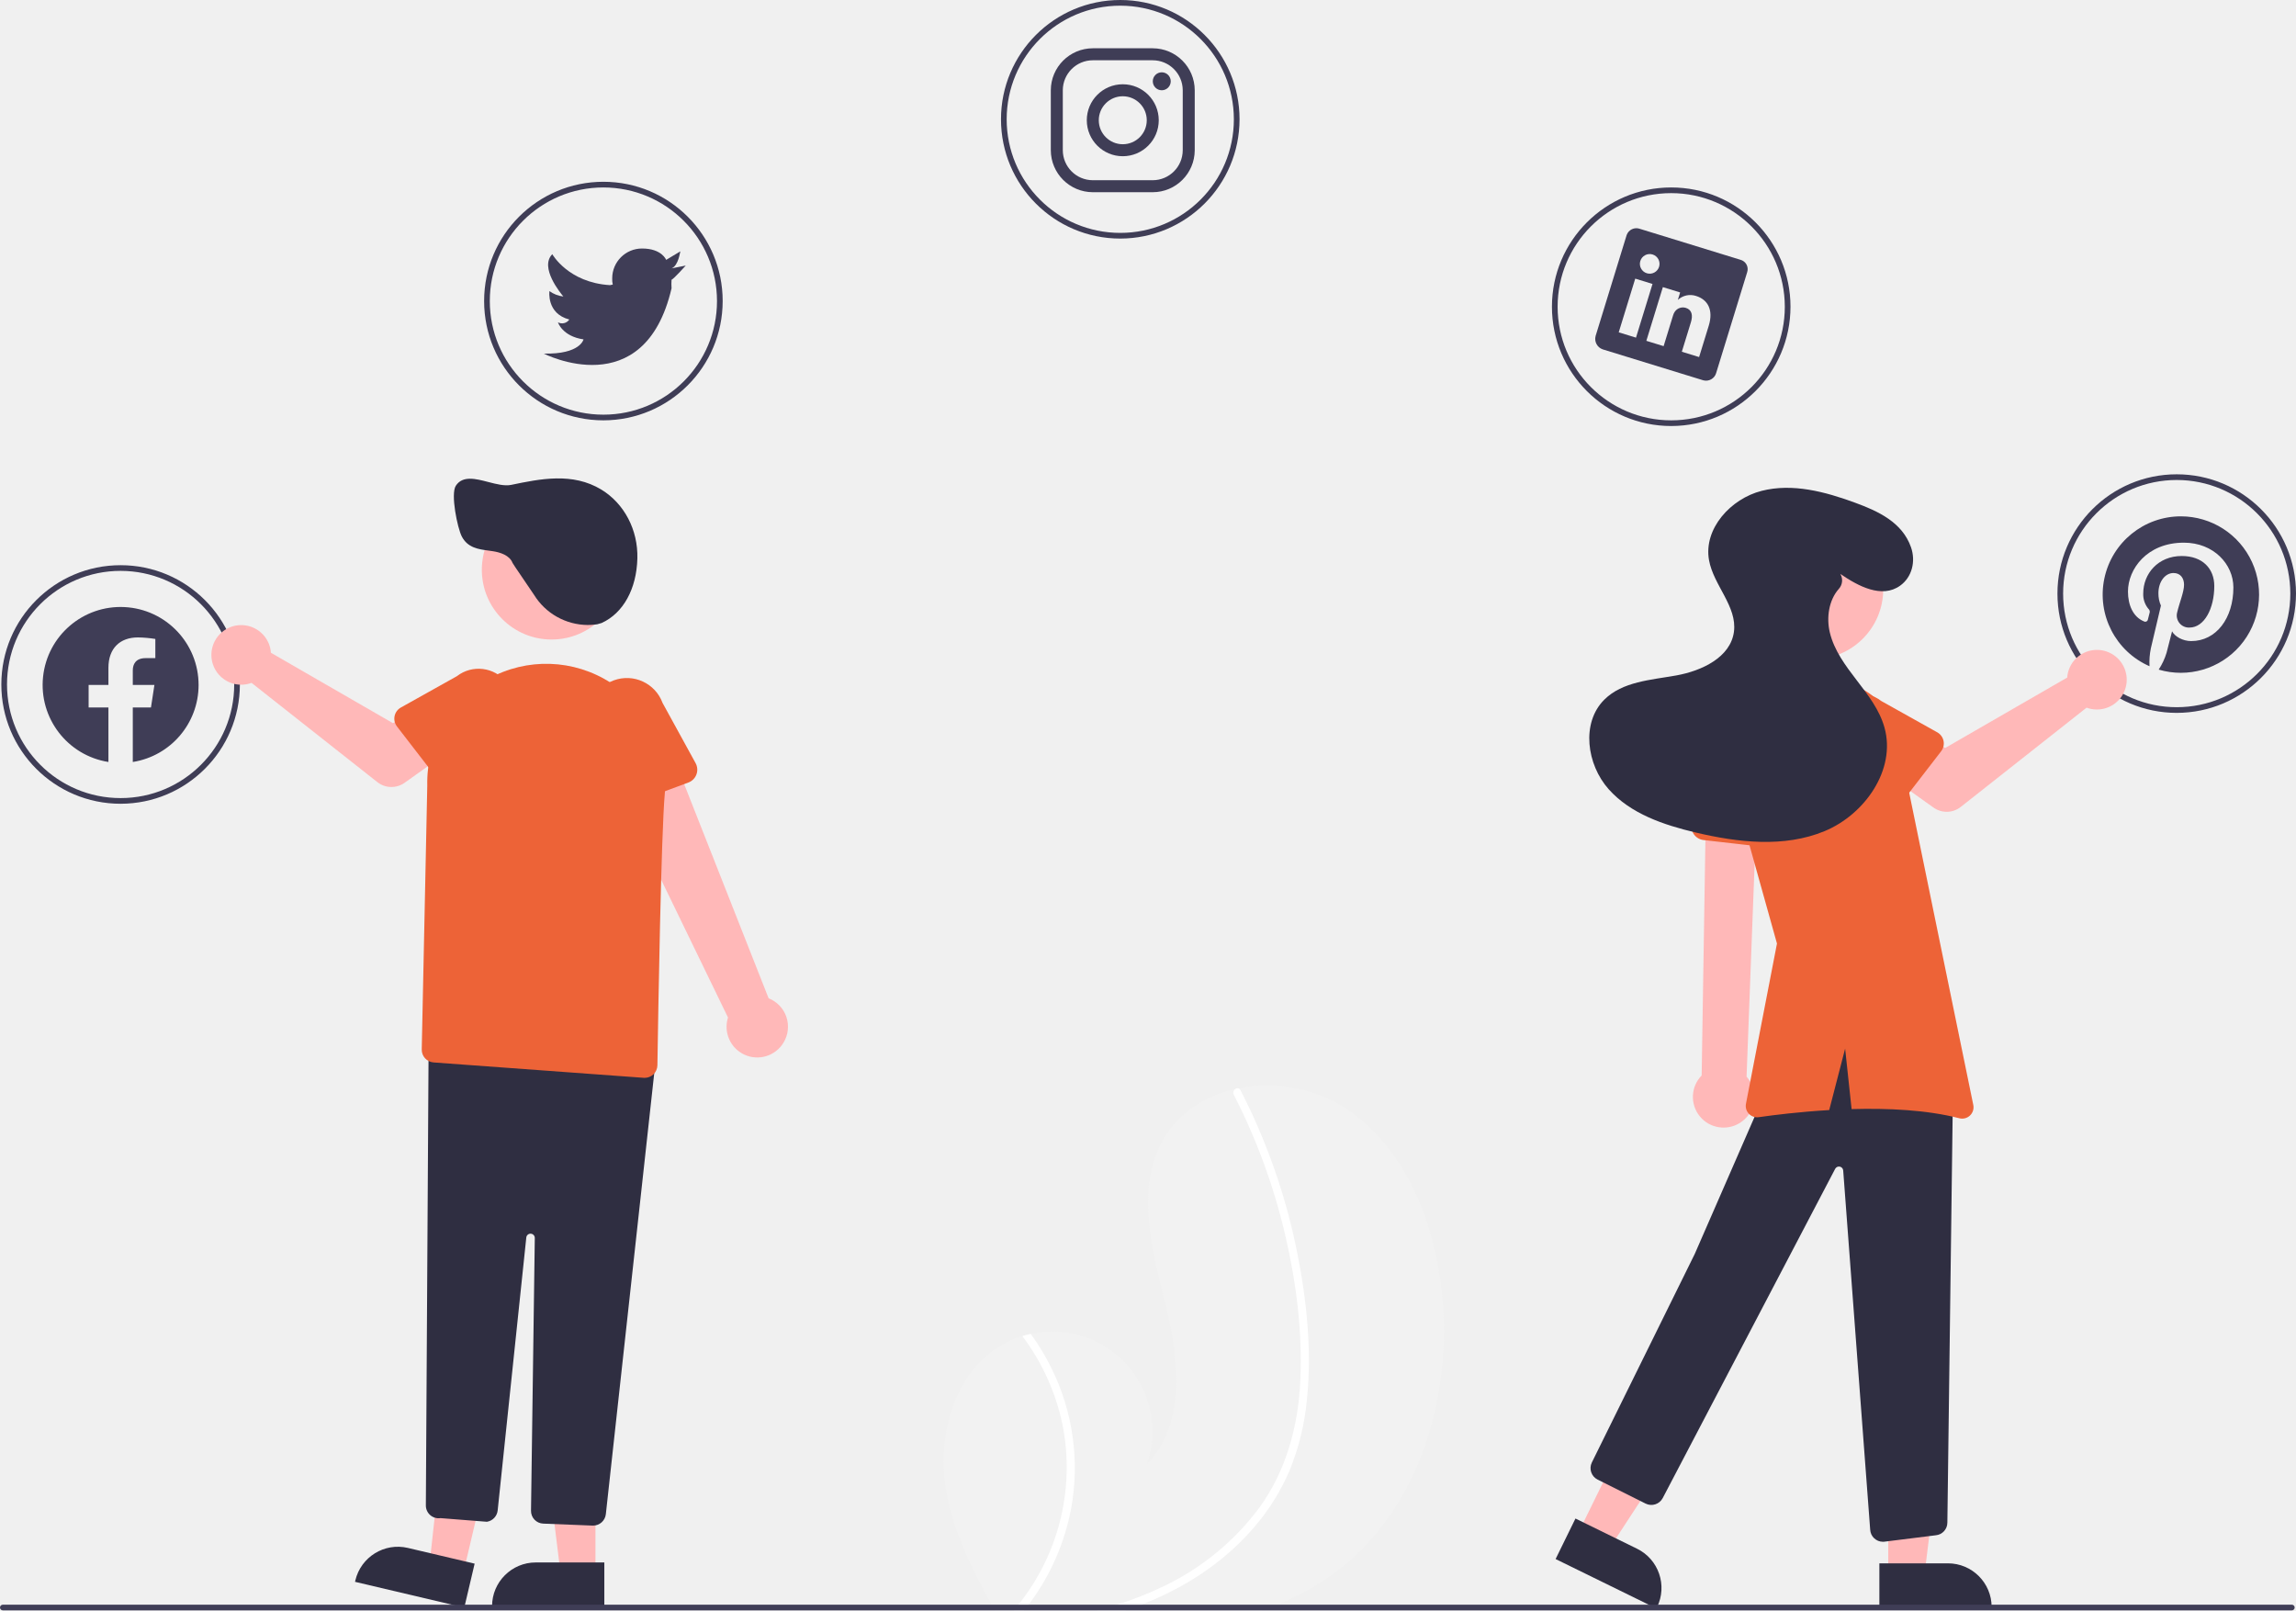
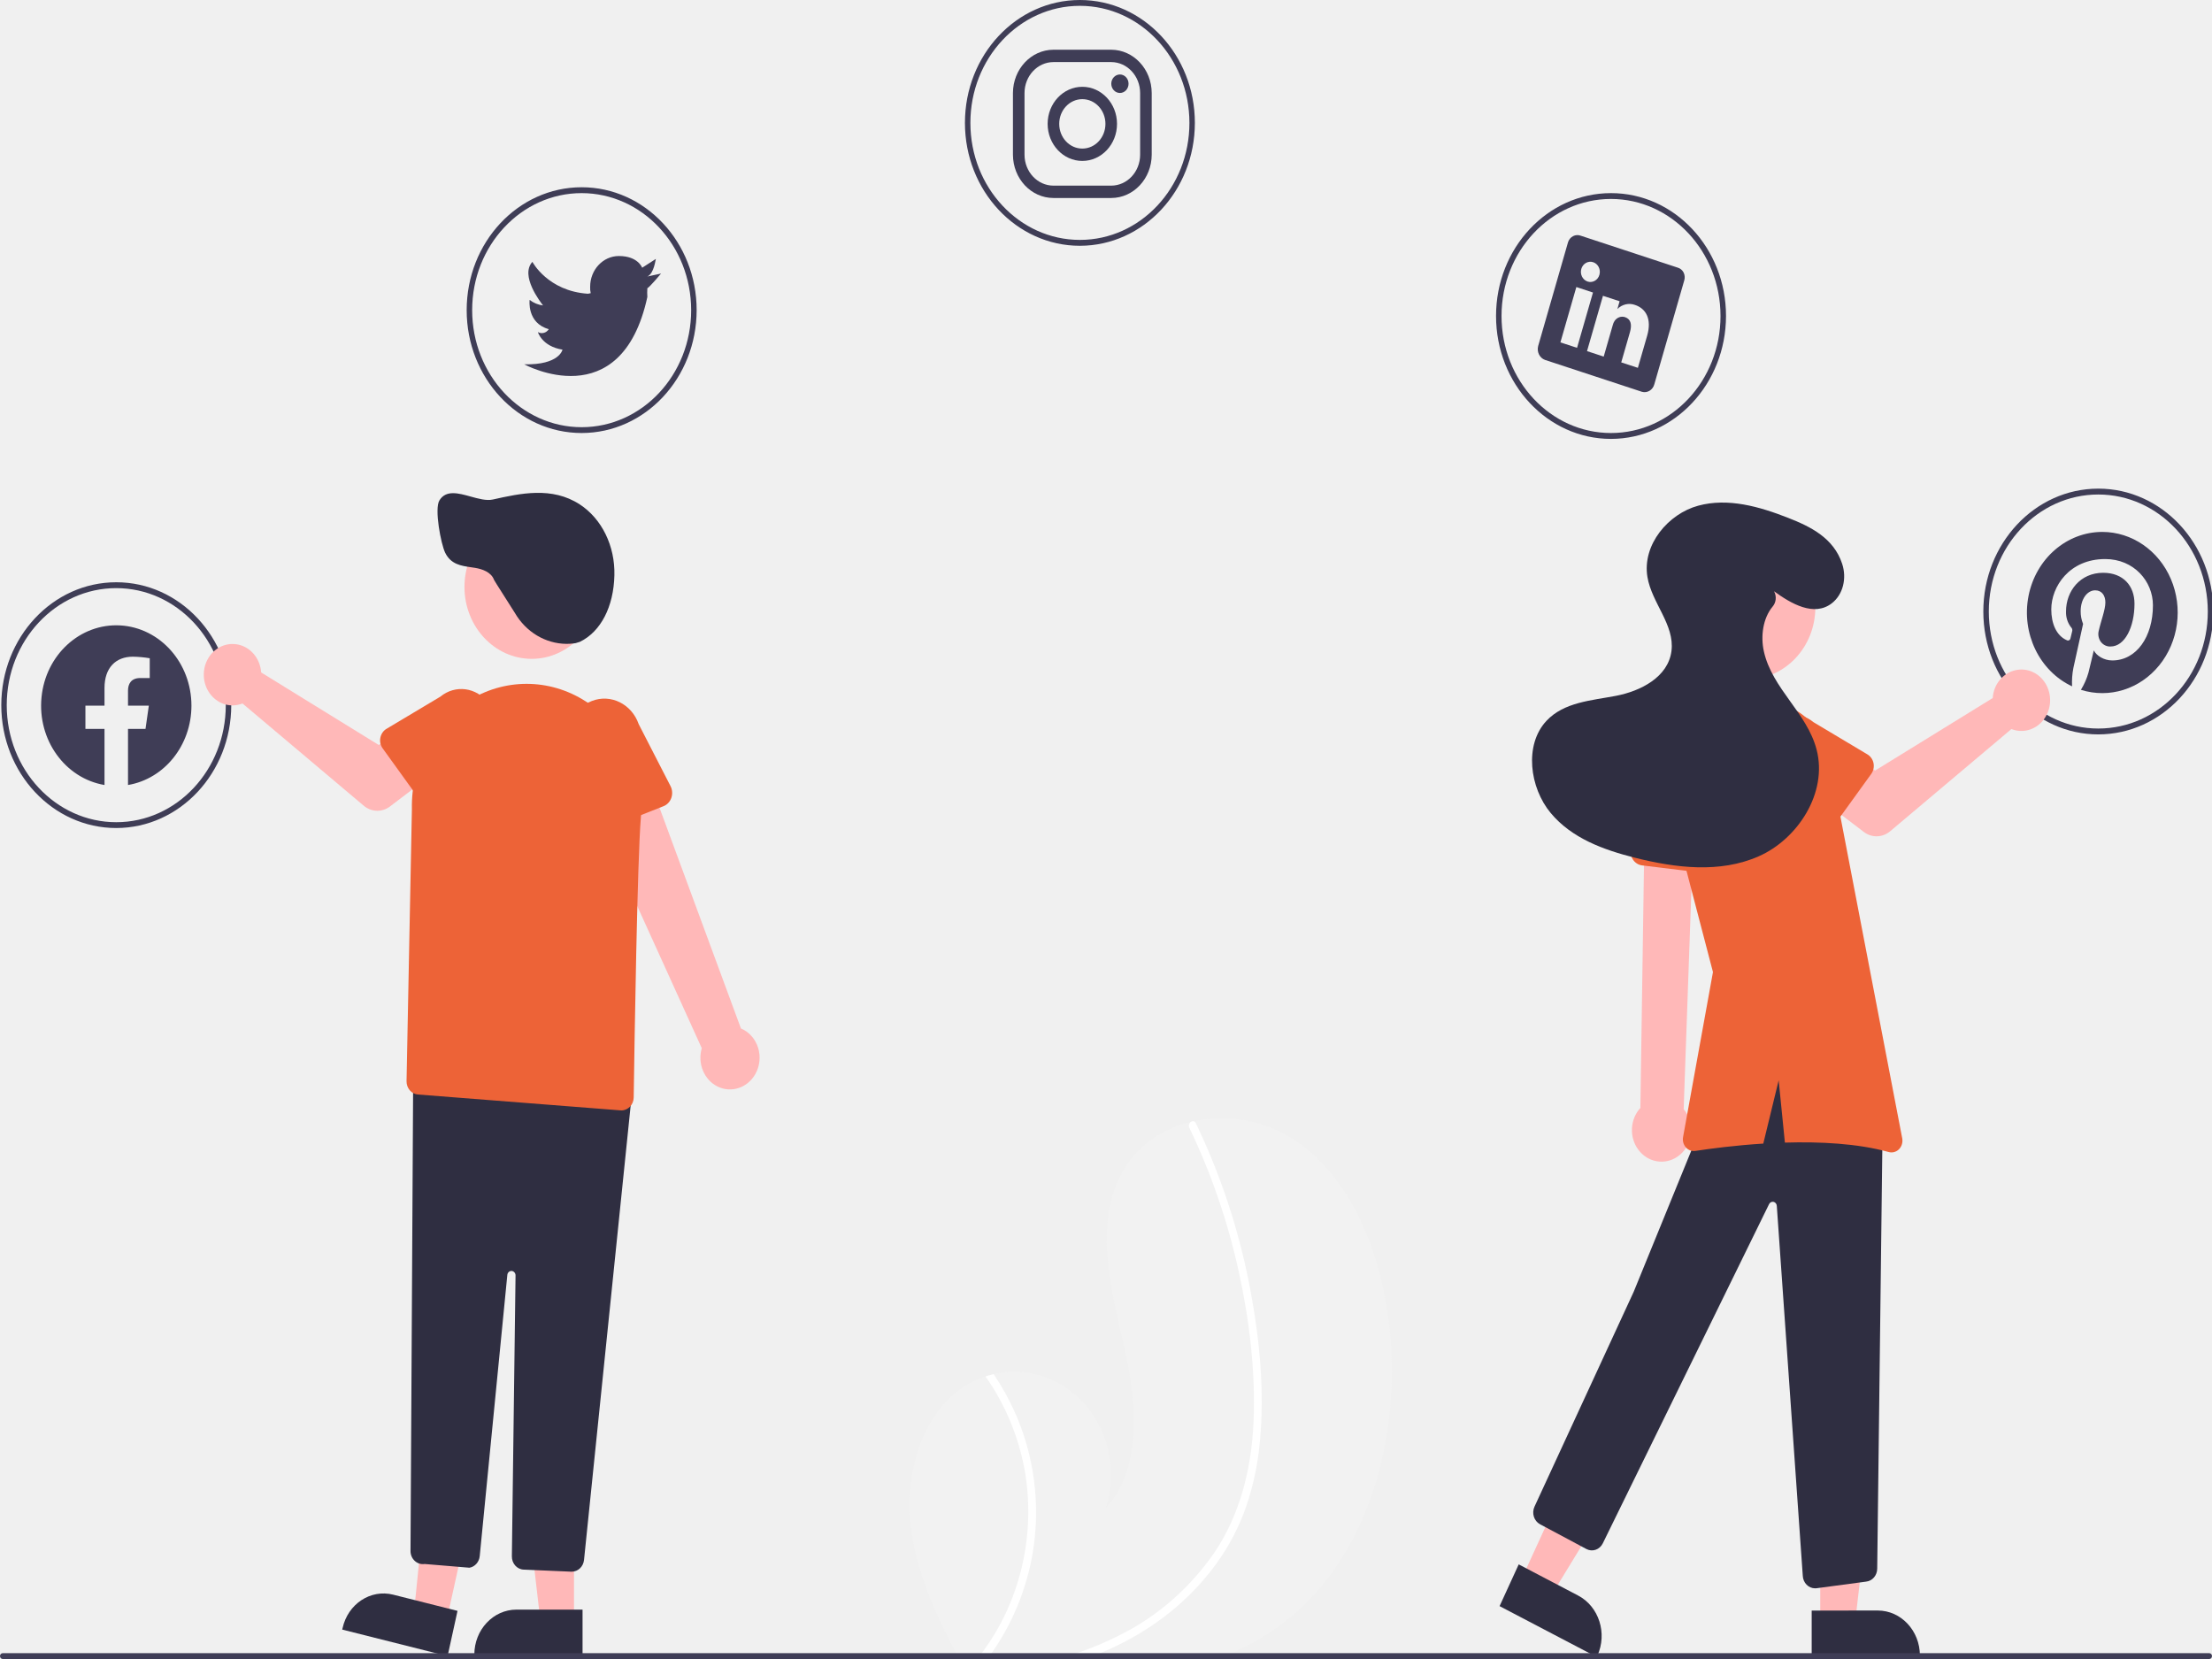
- <svg xmlns="http://www.w3.org/2000/svg" id="ae72d77f-f397-4021-826a-c0dbbd2dad22" data-name="Layer 1" width="808.47" height="567" viewBox="0 0 808.47 567">
-   <path d="M664.875,720.92a90.428,90.428,0,0,1-19.39,10.58c-1.8.72-3.61,1.39-5.45,2H546.105c-.38-.66-.75-1.33-1.13-2-7.62-13.64-14.53-27.81-16.49-43.22-2.35-18.5,4.24-39.45,20.53-48.54a32.585,32.585,0,0,1,6.74-2.82c.97-.3,1.96-.54,2.96-.75a35.216,35.216,0,0,1,40.95,45.78c13.81-14.16,11.23-37.12,6.47-56.31-4.77-19.19-10.55-40.55-.84-57.79,5.39-9.59,14.88-15.54,25.52-17.94.33-.07.66-.14.98-.2a51.406,51.406,0,0,1,36.93,6.47c20.36,12.82,30.81,37.15,34.2,60.97C708.395,655.49,696.295,698.27,664.875,720.92Z" transform="translate(-195.7651 -166.5)" fill="#f2f2f2" />
-   <path d="M566.085,648.39a79.151,79.151,0,0,1,6.84,49.29,81.305,81.305,0,0,1-14.96,33.82c-.51.68-1.03,1.35-1.56,2h-3.71c.57-.65,1.13-1.32,1.66-2a77.294,77.294,0,0,0,15.94-61.25,78.028,78.028,0,0,0-14.54-33.33c.97-.3,1.96-.54,2.96-.75A79.959,79.959,0,0,1,566.085,648.39Z" transform="translate(-195.7651 -166.5)" fill="#fff" />
-   <path d="M655.945,659.46a87.389,87.389,0,0,1-6.03,24.62,75.879,75.879,0,0,1-11.78,19.24c-9.93,11.95-23.07,20.94-37.34,26.92q-1.56.66-3.15,1.26c-1.84.72-3.7,1.38-5.57,2H581.945c2.39-.6,4.77-1.27,7.12-2a118.811,118.811,0,0,0,16.31-6.43,90.565,90.565,0,0,0,33.88-27.79c9.49-13.1,13.68-28.85,14.4-44.86.76-17.13-1.47-34.57-5.38-51.24a214.82,214.82,0,0,0-18.07-49.23,1.545,1.545,0,0,1,.61-2.04,1.336,1.336,0,0,1,.98-.2,1.145,1.145,0,0,1,.76.64c.99,1.93,1.96,3.86,2.89,5.81a218.027,218.027,0,0,1,17.03,51.08C655.905,624.28,657.745,642.11,655.945,659.46Z" transform="translate(-195.7651 -166.5)" fill="#fff" />
-   <path d="M238.235,449.5a42,42,0,1,1,42-42A42.048,42.048,0,0,1,238.235,449.5Zm0-82a40,40,0,1,0,40,40A40.045,40.045,0,0,0,238.235,367.5Z" transform="translate(-195.7651 -166.5)" fill="#3f3d56" />
-   <path d="M408.235,314.5a42,42,0,1,1,42-42A42.048,42.048,0,0,1,408.235,314.5Zm0-82a40,40,0,1,0,40,40A40.045,40.045,0,0,0,408.235,232.5Z" transform="translate(-195.7651 -166.5)" fill="#3f3d56" />
-   <path d="M590.235,250.5a42,42,0,1,1,42-42A42.048,42.048,0,0,1,590.235,250.5Zm0-82a40,40,0,1,0,40,40A40.045,40.045,0,0,0,590.235,168.5Z" transform="translate(-195.7651 -166.5)" fill="#3f3d56" />
-   <path d="M784.235,316.5a42,42,0,1,1,42-42A42.048,42.048,0,0,1,784.235,316.5Zm0-82a40,40,0,1,0,40,40A40.045,40.045,0,0,0,784.235,234.5Z" transform="translate(-195.7651 -166.5)" fill="#3f3d56" />
-   <path d="M962.235,417.5a42,42,0,1,1,42-42A42.048,42.048,0,0,1,962.235,417.5Zm0-82a40,40,0,1,0,40,40A40.045,40.045,0,0,0,962.235,335.5Z" transform="translate(-195.7651 -166.5)" fill="#3f3d56" />
-   <path d="M432.235,260.998l5-1s-4.2,4.7-5,5h0a20.124,20.124,0,0,0,0,3c-9.6,41.2-45,23-45,23,12.9.3,14-5,14-5-7.5-1.1-9-6-9-6a3.09,3.09,0,0,0,4-1c-8.1-2.1-7-10-7-10a10.4,10.4,0,0,0,4.9,1.9c-.9-1.1-8.5-10.2-3.9-14.9,0,0,5.6,10,20.3,10.9l1-.2a7.85,7.85,0,0,1-.2-2.2,10.5,10.5,0,0,1,10.5-10.5c7,0,8.5,4,8.5,4l5-3C435.235,254.998,434.735,259.998,432.235,260.998Z" transform="translate(-195.7651 -166.5)" fill="#3f3d56" />
-   <polygon points="555.799 539.633 566.808 545.029 592.86 505.136 576.613 497.172 555.799 539.633" fill="#ffb8b8" />
-   <path d="M750.518,701.163l21.679,10.627.001 0a15.386,15.386,0,0,1,7.043,20.588l-.22.449-35.495-17.399Z" transform="translate(-195.7651 -166.5)" fill="#2f2e41" />
-   <polygon points="664.893 558.443 677.153 558.442 682.985 511.155 664.891 511.155 664.893 558.443" fill="#ffb8b8" />
-   <path d="M857.531,716.94l24.144-.001h.001A15.386,15.386,0,0,1,897.062,732.326v.5l-39.531.001Z" transform="translate(-195.7651 -166.5)" fill="#2f2e41" />
-   <circle cx="638.559" cy="207.528" r="24.561" fill="#ffb8b8" />
-   <path d="M858.782,709.346a4.5,4.5,0,0,1-4.49-4.304l-9.494-126.361a1.5,1.5,0,0,0-2.828-.647L781.238,693.976a4.523,4.523,0,0,1-5.999,1.937l-16.93-8.465a4.509,4.509,0,0,1-2.023-6.016L792.525,608l24.003-55.005c9.265-18.249,19.103-27.653,30.076-28.75,11.258-1.124,23.281,6.617,36.762,23.667l.11.139-.002.177-2,154.357a4.479,4.479,0,0,1-4.08,4.474l-18.171,2.266Q859.001,709.346,858.782,709.346Z" transform="translate(-195.7651 -166.5)" fill="#2f2e41" />
-   <path d="M808.401,561.878A10.743,10.743,0,0,0,810.77,545.577l3.704-97.855-18,2.243-1.518,95.199a10.801,10.801,0,0,0,13.446,16.714Z" transform="translate(-195.7651 -166.5)" fill="#ffb8b8" />
-   <path d="M819.788,465.022,795.616,462.275a4.817,4.817,0,0,1-4.111-6.025l6.241-23.438a13.377,13.377,0,0,1,26.575,3.099l.826,24.162a4.817,4.817,0,0,1-5.358,4.949Z" transform="translate(-195.7651 -166.5)" fill="#ed6337" />
-   <path d="M923.914,403.422a10.527,10.527,0,0,0-.239,1.64l-42.957,24.782L870.276,423.833l-11.131,14.572,17.45,12.438a8,8,0,0,0,9.598-.234l44.297-34.946a10.497,10.497,0,1,0-6.576-12.241Z" transform="translate(-195.7651 -166.5)" fill="#ffb8b8" />
-   <path d="M879.281,431.018l-13.884,17.994a4.5,4.5,0,0,1-6.804.373l-15.717-16.321A12.497,12.497,0,0,1,858.203,413.319l19.713,11.023a4.5,4.5,0,0,1,1.365,6.676Z" transform="translate(-195.7651 -166.5)" fill="#ed6337" />
-   <path d="M890.607,555.563,863.953,425.734a24.345,24.345,0,0,0-27.85-19.118l-8.889,1.482a23.838,23.838,0,0,0-15.479,9.658h0a33.29,33.29,0,0,0-4.973,28.31l14.712,52.655-10.918,56.412a3.996,3.996,0,0,0,4.487,4.72c5.466-.782,14.477-1.898,24.825-2.507l5.606-21.626,2.28,21.282c12.712-.356,26.512.267,37.896,3.225A4.003,4.003,0,0,0,890.607,555.563Z" transform="translate(-195.7651 -166.5)" fill="#ed6337" />
-   <path d="M843.775,368.564c6.313,4.321,14.601,8.762,21.049,4.161,4.234-3.021,5.567-8.615,3.851-13.525-3.087-8.829-11.569-12.715-19.681-15.695-10.544-3.873-22.026-6.954-32.911-4.181s-20.506,13.313-18.541,24.373c1.58,8.894,9.97,16.295,8.779,25.25-1.199,9.012-11.334,13.756-20.281,15.367s-18.96,2.128-25.391,8.555c-8.203,8.199-6.155,22.853,1.564,31.51s19.367,12.58,30.654,15.248c14.955,3.534,31.129,5.392,45.332-.474s25.256-21.654,21.141-36.46c-1.738-6.254-5.832-11.539-9.789-16.685s-7.963-10.526-9.472-16.839c-1.258-5.261-.327-11.369,3.162-15.315a4.437,4.437,0,0,0,.594-5.186Z" transform="translate(-195.7651 -166.5)" fill="#2f2e41" />
-   <path d="M601.674,187.723a10.59,10.59,0,0,1,10.558,10.559V219.396a10.59,10.59,0,0,1-10.558,10.558H580.559a10.59,10.59,0,0,1-10.559-10.558V198.281a10.59,10.59,0,0,1,10.559-10.559h21.115m0-4.223H580.559a14.824,14.824,0,0,0-14.781,14.781V219.396a14.824,14.824,0,0,0,14.781,14.781h21.115A14.824,14.824,0,0,0,616.455,219.396V198.281A14.824,14.824,0,0,0,601.674,183.5Z" transform="translate(-195.7651 -166.5)" fill="#3f3d56" />
-   <path d="M604.841,198.281a3.161,3.161,0,1,1,.014,0Q604.848,198.281,604.841,198.281Z" transform="translate(-195.7651 -166.5)" fill="#3f3d56" />
-   <path d="M591.117,200.392a8.447,8.447,0,1,1-8.447,8.447,8.447,8.447,0,0,1,8.447-8.447m0-4.223A12.669,12.669,0,1,0,603.786,208.839,12.669,12.669,0,0,0,591.117,196.169Z" transform="translate(-195.7651 -166.5)" fill="#3f3d56" />
-   <polygon points="163.168 553.731 151.235 550.919 156.4 503.554 174.012 507.704 163.168 553.731" fill="#ffb8b8" />
-   <path d="M359.251,732.515l-38.477-9.065.115-.487a15.386,15.386,0,0,1,18.504-11.448l.001 0,23.5,5.537Z" transform="translate(-195.7651 -166.5)" fill="#2f2e41" />
-   <polygon points="209.67 554.131 197.41 554.131 191.578 506.843 209.672 506.844 209.67 554.131" fill="#ffb8b8" />
-   <path d="M408.561,732.515l-39.531-.001v-.5a15.386,15.386,0,0,1,15.386-15.386h.001l24.144.001Z" transform="translate(-195.7651 -166.5)" fill="#2f2e41" />
-   <path d="M471.649,533.616a10.743,10.743,0,0,0-5.235-15.619L430.52,426.974l-19.97,12.123,41.562,85.661a10.801,10.801,0,0,0,19.537,8.858Z" transform="translate(-195.7651 -166.5)" fill="#ffb8b8" />
-   <path d="M438.148,442.027l-22.815,8.445a4.817,4.817,0,0,1-6.386-3.525l-4.996-23.734a13.377,13.377,0,0,1,25.118-9.214L440.7,435.194a4.817,4.817,0,0,1-2.551,6.833Z" transform="translate(-195.7651 -166.5)" fill="#ed6337" />
-   <path d="M404.621,703.655q-.09,0-.18-.003l-17.377-.695a4.474,4.474,0,0,1-4.32-4.559l1.333-96a1.5,1.5,0,0,0-2.992-.178l-10.081,96.105a4.514,4.514,0,0,1-3.736,3.97l-.06.01-16.314-1.282A4.5,4.5,0,0,1,345.717,696.549l.975-162.779,80.051,5.066L409.093,699.647A4.515,4.515,0,0,1,404.621,703.655Z" transform="translate(-195.7651 -166.5)" fill="#2f2e41" />
-   <circle cx="194.223" cy="200.609" r="24.561" fill="#ffb8b8" />
-   <path d="M422.763,546.003q-.169,0-.34-.012l-73.984-5.413a4.499,4.499,0,0,1-4.171-4.583l1.951-92.904a41.909,41.909,0,1,1,83.639,2.786c-1.294,14.318-2.323,76.87-2.607,95.7a4.495,4.495,0,0,1-4.488,4.426Z" transform="translate(-195.7651 -166.5)" fill="#ed6337" />
-   <path d="M290.918,394.692a10.527,10.527,0,0,1,.239,1.64l42.957,24.782,10.441-6.011,11.131,14.572-17.45,12.438a8,8,0,0,1-9.598-.234L284.342,406.933a10.497,10.497,0,1,1,6.576-12.241Z" transform="translate(-195.7651 -166.5)" fill="#ffb8b8" />
-   <path d="M334.705,418.637a4.495,4.495,0,0,1,2.211-3.025l19.713-11.023A12.497,12.497,0,0,1,371.956,424.333l-15.717,16.321a4.5,4.5,0,0,1-6.804-.373l-13.884-17.994A4.495,4.495,0,0,1,334.705,418.637Z" transform="translate(-195.7651 -166.5)" fill="#ed6337" />
-   <path d="M402.681,386.554a22.371,22.371,0,0,1-18.848-10.584c-.216-.339-1.398-2.075-2.767-4.085-3.847-5.648-4.749-6.992-4.825-7.189-1.041-2.686-4.345-3.723-6.933-4.12-.483-.074-.973-.14-1.464-.206-3.646-.488-7.415-.993-9.482-5-1.516-2.94-3.995-14.914-2.091-17.84,2.387-3.67,6.971-2.479,11.404-1.325,2.836.736,5.769,1.499,8.106,1.013,10.129-2.107,21.61-4.496,31.749,1.679,8.07,4.913,12.923,14.192,12.667,24.217-.275,10.765-4.97,19.262-12.559,22.73l-1.58.46-.889.109A21.991,21.991,0,0,1,402.681,386.554Z" transform="translate(-195.7651 -166.5)" fill="#2f2e41" />
-   <path d="M963.706,348.299a27.544,27.544,0,0,0-11.054,52.772,24.391,24.391,0,0,1,.48-6.32c.529-2.238,3.541-15.013,3.541-15.013a10.515,10.515,0,0,1-.885-4.353c0-4.082,2.361-7.131,5.312-7.131,2.508,0,3.713,1.881,3.713,4.131,0,2.521-1.611,6.283-2.434,9.775a4.258,4.258,0,0,0,4.353,5.299c5.213,0,8.73-6.701,8.73-14.644,0-6.037-4.07-10.549-11.459-10.549-8.349,0-13.562,6.234-13.562,13.193a7.939,7.939,0,0,0,1.82,5.398,1.346,1.346,0,0,1,.393,1.537c-.135.504-.43,1.721-.566,2.213a.946.946,0,0,1-1.377.689c-3.848-1.574-5.644-5.779-5.644-10.525,0-7.82,6.603-17.201,19.685-17.201,10.513,0,17.435,7.611,17.435,15.775,0,10.808-6.012,18.873-14.865,18.873-2.975,0-5.767-1.611-6.726-3.43,0,0-1.598,6.344-1.943,7.574a22.892,22.892,0,0,1-2.766,5.902,27.546,27.546,0,1,0,7.82-53.964Z" transform="translate(-195.7651 -166.5)" fill="#3f3d56" />
-   <path d="M808.612,257.967l-35.424-10.899a3.622,3.622,0,0,0-4.644,2.19l-10.923,35.503a3.907,3.907,0,0,0,2.508,4.753l35.414,10.895a3.709,3.709,0,0,0,4.524-2.59l10.923-35.503A3.405,3.405,0,0,0,808.612,257.967Zm-36.779,27.414-6.081-1.871,5.817-18.906,6.081,1.871Zm3.871-22.652-.044-.013a3.459,3.459,0,1,1,.044.013Zm18.352,29.489-6.081-1.871,3.18-10.338c.762-2.477.398-4.441-1.802-5.118a3.479,3.479,0,0,0-3.809,1.285,4.286,4.286,0,0,0-.67,1.428l-3.313,10.769-6.081-1.871,5.817-18.906,6.081,1.871-.809,2.631a6.442,6.442,0,0,1,6.429-1.386c3.992,1.228,6.202,4.788,4.457,10.461Z" transform="translate(-195.7651 -166.5)" fill="#3f3d56" />
-   <path d="M265.691,407.665a27.456,27.456,0,1,0-31.746,27.124v-19.185h-6.973v-7.939h6.973v-6.05c0-6.88,4.1-10.683,10.371-10.683a42.193,42.193,0,0,1,6.147.537v6.757h-3.464c-3.409,0-4.475,2.116-4.475,4.29v5.15h7.614l-1.216,7.939h-6.398v19.186a27.464,27.464,0,0,0,23.167-27.126Z" transform="translate(-195.7651 -166.5)" fill="#3f3d56" fill-rule="evenodd" />
-   <path d="M1003.765,732.5a1.003,1.003,0,0,1-1,1h-806a1,1,0,1,1,0-2h806A1.003,1.003,0,0,1,1003.765,732.5Z" transform="translate(-195.7651 -166.5)" fill="#3f3d56" />
+ <svg xmlns="http://www.w3.org/2000/svg" width="200pt" height="150pt" viewBox="0 0 200 150" version="1.1">
+   <g id="surface1">
+     <path style=" stroke:none;fill-rule:nonzero;fill:rgb(94.902%,94.902%,94.902%);fill-opacity:1;" d="M 116.117 146.672 C 114.629 147.812 113.02 148.75 111.316 149.473 C 110.871 149.66 110.422 149.84 109.969 150 L 86.719 150 C 86.625 149.824 86.531 149.648 86.438 149.473 C 84.551 145.863 82.84 142.113 82.355 138.035 C 81.773 133.145 83.406 127.602 87.438 125.195 C 87.965 124.883 88.527 124.629 89.105 124.449 C 89.348 124.371 89.59 124.309 89.84 124.25 C 92.918 123.52 96.121 124.625 98.227 127.137 C 100.328 129.645 100.996 133.176 99.977 136.363 C 103.395 132.617 102.754 126.543 101.578 121.465 C 100.395 116.391 98.965 110.738 101.367 106.176 C 102.703 103.641 105.051 102.066 107.688 101.43 C 107.766 101.414 107.848 101.395 107.93 101.379 C 111.066 100.699 114.332 101.309 117.07 103.09 C 122.109 106.48 124.695 112.918 125.535 119.219 C 126.887 129.363 123.895 140.68 116.117 146.672 Z M 116.117 146.672 " />
+     <path style=" stroke:none;fill-rule:nonzero;fill:rgb(100%,100%,100%);fill-opacity:1;" d="M 91.664 127.484 C 93.523 131.523 94.117 136.098 93.355 140.523 C 92.781 143.77 91.516 146.832 89.652 149.473 C 89.527 149.652 89.398 149.828 89.266 150 L 88.348 150 C 88.488 149.828 88.629 149.652 88.762 149.473 C 92.18 144.918 93.613 139.023 92.707 133.266 C 92.172 130.066 90.938 127.047 89.105 124.449 C 89.348 124.371 89.59 124.309 89.84 124.25 C 90.535 125.27 91.148 126.352 91.664 127.484 Z M 91.664 127.484 " />
+     <path style=" stroke:none;fill-rule:nonzero;fill:rgb(100%,100%,100%);fill-opacity:1;" d="M 113.906 130.414 C 113.707 132.648 113.203 134.844 112.414 136.926 C 111.684 138.77 110.703 140.484 109.496 142.016 C 107.039 145.176 103.785 147.555 100.254 149.137 C 99.996 149.254 99.738 149.363 99.477 149.473 C 99.02 149.66 98.559 149.836 98.098 150 L 95.59 150 C 96.18 149.84 96.77 149.664 97.352 149.473 C 98.734 149.012 100.082 148.441 101.387 147.77 C 104.703 146.09 107.586 143.566 109.773 140.418 C 112.125 136.953 113.16 132.785 113.34 128.551 C 113.527 124.02 112.977 119.406 112.008 114.996 C 111.02 110.473 109.52 106.102 107.535 101.973 C 107.441 101.777 107.508 101.539 107.688 101.43 C 107.758 101.379 107.844 101.363 107.93 101.379 C 108.012 101.402 108.082 101.465 108.117 101.547 C 108.363 102.059 108.602 102.57 108.832 103.086 C 110.754 107.387 112.168 111.926 113.047 116.598 C 113.895 121.105 114.352 125.824 113.906 130.414 Z M 113.906 130.414 " />
+     <path style=" stroke:none;fill-rule:nonzero;fill:rgb(24.706%,23.922%,33.725%);fill-opacity:1;" d="M 10.512 74.867 C 4.77 74.867 0.117 69.895 0.117 63.758 C 0.117 57.621 4.77 52.645 10.512 52.645 C 16.254 52.645 20.91 57.621 20.91 63.758 C 20.902 69.891 16.25 74.859 10.512 74.867 Z M 10.512 53.176 C 5.043 53.176 0.609 57.914 0.609 63.758 C 0.609 69.602 5.043 74.34 10.512 74.34 C 15.98 74.34 20.414 69.602 20.414 63.758 C 20.406 57.914 15.977 53.18 10.512 53.176 Z M 10.512 53.176 " />
+     <path style=" stroke:none;fill-rule:nonzero;fill:rgb(24.706%,23.922%,33.725%);fill-opacity:1;" d="M 52.59 39.152 C 46.852 39.152 42.195 34.18 42.195 28.043 C 42.195 21.906 46.852 16.93 52.59 16.93 C 58.332 16.93 62.988 21.906 62.988 28.043 C 62.98 34.176 58.332 39.148 52.59 39.152 Z M 52.59 17.461 C 47.125 17.461 42.691 22.199 42.691 28.043 C 42.691 33.887 47.125 38.625 52.59 38.625 C 58.059 38.625 62.492 33.887 62.492 28.043 C 62.488 22.199 58.059 17.469 52.59 17.461 Z M 52.59 17.461 " />
+     <path style=" stroke:none;fill-rule:nonzero;fill:rgb(24.706%,23.922%,33.725%);fill-opacity:1;" d="M 97.641 22.223 C 91.898 22.223 87.246 17.246 87.246 11.109 C 87.246 4.977 91.898 0 97.641 0 C 103.383 0 108.035 4.977 108.035 11.109 C 108.031 17.246 103.379 22.215 97.641 22.223 Z M 97.641 0.527 C 92.172 0.527 87.738 5.266 87.738 11.109 C 87.738 16.957 92.172 21.691 97.641 21.691 C 103.109 21.691 107.543 16.957 107.543 11.109 C 107.535 5.27 103.105 0.535 97.641 0.527 Z M 97.641 0.527 " />
+     <path style=" stroke:none;fill-rule:nonzero;fill:rgb(24.706%,23.922%,33.725%);fill-opacity:1;" d="M 145.66 39.684 C 139.918 39.684 135.266 34.707 135.266 28.57 C 135.266 22.434 139.918 17.461 145.66 17.461 C 151.402 17.461 156.059 22.434 156.059 28.57 C 156.051 34.703 151.398 39.676 145.66 39.684 Z M 145.66 17.988 C 140.191 17.988 135.762 22.727 135.762 28.57 C 135.762 34.414 140.191 39.152 145.66 39.152 C 151.129 39.152 155.562 34.414 155.562 28.57 C 155.555 22.73 151.125 17.996 145.66 17.988 Z M 145.66 17.988 " />
+     <path style=" stroke:none;fill-rule:nonzero;fill:rgb(24.706%,23.922%,33.725%);fill-opacity:1;" d="M 189.719 66.402 C 183.98 66.402 179.324 61.426 179.324 55.289 C 179.324 49.156 183.98 44.18 189.719 44.18 C 195.461 44.18 200.117 49.156 200.117 55.289 C 200.109 61.426 195.461 66.395 189.719 66.402 Z M 189.719 44.711 C 184.254 44.711 179.82 49.445 179.82 55.289 C 179.82 61.137 184.254 65.871 189.719 65.871 C 195.188 65.871 199.621 61.137 199.621 55.289 C 199.613 49.449 195.188 44.715 189.719 44.711 Z M 189.719 44.711 " />
+     <path style=" stroke:none;fill-rule:nonzero;fill:rgb(24.706%,23.922%,33.725%);fill-opacity:1;" d="M 58.531 25 L 59.77 24.734 C 59.77 24.734 58.73 25.977 58.531 26.059 C 58.512 26.32 58.512 26.586 58.531 26.852 C 56.156 37.75 47.395 32.938 47.395 32.938 C 50.586 33.016 50.859 31.613 50.859 31.613 C 49.004 31.32 48.633 30.027 48.633 30.027 C 48.977 30.219 49.402 30.105 49.621 29.762 C 47.617 29.207 47.887 27.117 47.887 27.117 C 48.246 27.391 48.664 27.566 49.102 27.617 C 48.879 27.328 46.996 24.922 48.137 23.676 C 48.137 23.676 49.523 26.32 53.16 26.559 L 53.41 26.508 C 53.367 26.316 53.348 26.121 53.359 25.926 C 53.359 24.391 54.523 23.148 55.957 23.148 C 57.691 23.148 58.062 24.207 58.062 24.207 L 59.301 23.41 C 59.273 23.41 59.152 24.734 58.531 25 Z M 58.531 25 " />
+     <path style=" stroke:none;fill-rule:nonzero;fill:rgb(100%,72.157%,72.157%);fill-opacity:1;" d="M 137.574 142.762 L 140.301 144.188 L 146.746 133.633 L 142.727 131.527 Z M 137.574 142.762 " />
+     <path style=" stroke:none;fill-rule:nonzero;fill:rgb(18.431%,18.039%,25.49%);fill-opacity:1;" d="M 137.316 141.445 L 142.68 144.258 C 144.57 145.246 145.352 147.684 144.426 149.703 L 144.371 149.82 L 135.586 145.219 Z M 137.316 141.445 " />
+     <path style=" stroke:none;fill-rule:nonzero;fill:rgb(100%,72.157%,72.157%);fill-opacity:1;" d="M 164.578 147.734 L 167.613 147.734 L 169.055 135.227 L 164.578 135.227 Z M 164.578 147.734 " />
+     <path style=" stroke:none;fill-rule:nonzero;fill:rgb(18.431%,18.039%,25.49%);fill-opacity:1;" d="M 163.805 145.621 L 169.781 145.617 C 171.883 145.617 173.59 147.441 173.59 149.688 L 173.59 149.82 L 163.805 149.82 Z M 163.805 145.621 " />
+     <path style=" stroke:none;fill-rule:nonzero;fill:rgb(100%,72.157%,72.157%);fill-opacity:1;" d="M 164.137 54.902 C 164.137 58.488 161.418 61.398 158.059 61.398 C 154.703 61.398 151.98 58.488 151.98 54.902 C 151.98 51.312 154.703 48.402 158.059 48.402 C 161.418 48.402 164.137 51.312 164.137 54.902 Z M 164.137 54.902 " />
+     <path style=" stroke:none;fill-rule:nonzero;fill:rgb(18.431%,18.039%,25.49%);fill-opacity:1;" d="M 164.113 143.609 C 163.516 143.609 163.027 143.109 163 142.473 L 160.652 109.043 C 160.645 108.863 160.527 108.707 160.363 108.668 C 160.199 108.629 160.031 108.711 159.953 108.871 L 144.918 139.543 C 144.637 140.117 143.977 140.344 143.434 140.055 L 139.242 137.816 C 138.695 137.523 138.473 136.812 138.742 136.227 L 147.711 116.801 L 153.652 102.246 C 155.949 97.418 158.383 94.93 161.098 94.641 C 163.887 94.344 166.863 96.391 170.199 100.902 L 170.227 100.938 L 170.227 100.984 L 169.73 141.82 C 169.73 142.438 169.293 142.949 168.719 143.004 L 164.223 143.605 C 164.184 143.609 164.148 143.609 164.113 143.609 Z M 164.113 143.609 " />
+     <path style=" stroke:none;fill-rule:nonzero;fill:rgb(100%,72.157%,72.157%);fill-opacity:1;" d="M 151.645 104.598 C 152.312 104.156 152.766 103.418 152.879 102.586 C 152.992 101.754 152.754 100.91 152.23 100.285 L 153.145 74.398 L 148.691 74.992 L 148.316 100.176 C 147.367 101.211 147.293 102.84 148.141 103.965 C 148.988 105.094 150.496 105.367 151.645 104.598 Z M 151.645 104.598 " />
+     <path style=" stroke:none;fill-rule:nonzero;fill:rgb(92.941%,38.824%,21.569%);fill-opacity:1;" d="M 154.461 78.973 L 148.477 78.246 C 148.133 78.207 147.824 78.004 147.629 77.699 C 147.434 77.395 147.371 77.012 147.461 76.652 L 149.004 70.453 C 149.223 68.516 150.863 67.133 152.676 67.359 C 154.488 67.582 155.789 69.336 155.582 71.273 L 155.789 77.664 C 155.801 78.035 155.66 78.391 155.406 78.645 C 155.148 78.895 154.805 79.016 154.461 78.973 Z M 154.461 78.973 " />
+     <path style=" stroke:none;fill-rule:nonzero;fill:rgb(100%,72.157%,72.157%);fill-opacity:1;" d="M 180.234 62.68 C 180.203 62.82 180.184 62.965 180.176 63.113 L 169.543 69.668 L 166.957 68.078 L 164.203 71.934 L 168.523 75.223 C 169.238 75.77 170.207 75.742 170.898 75.16 L 181.863 65.918 C 182.875 66.316 184.016 66.008 184.723 65.137 C 185.434 64.266 185.566 63.016 185.055 61.996 C 184.543 60.98 183.496 60.406 182.426 60.559 C 181.352 60.711 180.48 61.555 180.234 62.68 Z M 180.234 62.68 " />
+     <path style=" stroke:none;fill-rule:nonzero;fill:rgb(92.941%,38.824%,21.569%);fill-opacity:1;" d="M 169.188 69.977 L 165.75 74.738 C 165.555 75.012 165.254 75.18 164.93 75.199 C 164.605 75.219 164.293 75.086 164.066 74.836 L 160.176 70.52 C 158.832 69.398 158.59 67.324 159.633 65.887 C 160.68 64.445 162.621 64.18 163.969 65.297 L 168.848 68.211 C 169.133 68.383 169.332 68.672 169.398 69.012 C 169.461 69.352 169.387 69.703 169.188 69.977 Z M 169.188 69.977 " />
+     <path style=" stroke:none;fill-rule:nonzero;fill:rgb(92.941%,38.824%,21.569%);fill-opacity:1;" d="M 171.992 102.926 L 165.395 68.582 C 164.742 65.188 161.695 62.953 158.5 63.523 L 156.301 63.914 C 154.754 64.191 153.379 65.109 152.469 66.469 C 151.02 68.641 150.566 71.391 151.238 73.961 L 154.879 87.891 L 152.176 102.812 C 152.113 103.148 152.211 103.496 152.43 103.742 C 152.648 103.992 152.969 104.109 153.285 104.062 C 154.641 103.855 156.871 103.559 159.43 103.398 L 160.82 97.676 L 161.383 103.309 C 164.531 103.215 167.945 103.379 170.762 104.16 C 171.094 104.254 171.449 104.16 171.699 103.91 C 171.949 103.656 172.059 103.285 171.992 102.926 Z M 171.992 102.926 " />
+     <path style=" stroke:none;fill-rule:nonzero;fill:rgb(18.431%,18.039%,25.49%);fill-opacity:1;" d="M 160.398 53.457 C 161.961 54.598 164.012 55.773 165.609 54.559 C 166.656 53.758 166.988 52.277 166.562 50.98 C 165.797 48.645 163.699 47.613 161.691 46.828 C 159.082 45.801 156.238 44.988 153.543 45.723 C 150.848 46.453 148.469 49.242 148.953 52.168 C 149.348 54.523 151.422 56.48 151.129 58.848 C 150.832 61.234 148.324 62.488 146.109 62.914 C 143.895 63.34 141.414 63.477 139.824 65.176 C 137.793 67.348 138.301 71.223 140.211 73.512 C 142.121 75.805 145.004 76.84 147.797 77.547 C 151.5 78.48 155.504 78.973 159.02 77.422 C 162.535 75.871 165.27 71.691 164.25 67.777 C 163.82 66.121 162.809 64.723 161.828 63.363 C 160.848 62 159.855 60.578 159.484 58.906 C 159.172 57.516 159.402 55.898 160.266 54.855 C 160.59 54.48 160.648 53.926 160.414 53.484 Z M 160.398 53.457 " />
+     <path style=" stroke:none;fill-rule:nonzero;fill:rgb(24.706%,23.922%,33.725%);fill-opacity:1;" d="M 100.473 5.613 C 101.914 5.617 103.082 6.867 103.086 8.406 L 103.086 13.992 C 103.082 15.535 101.914 16.781 100.473 16.785 L 95.246 16.785 C 93.805 16.781 92.637 15.535 92.633 13.992 L 92.633 8.406 C 92.637 6.867 93.805 5.617 95.246 5.613 L 100.473 5.613 M 100.473 4.496 L 95.246 4.496 C 93.227 4.504 91.594 6.25 91.586 8.406 L 91.586 13.992 C 91.594 16.152 93.227 17.898 95.246 17.902 L 100.473 17.902 C 102.492 17.898 104.125 16.152 104.133 13.992 L 104.133 8.406 C 104.125 6.25 102.492 4.504 100.473 4.496 Z M 100.473 4.496 " />
+     <path style=" stroke:none;fill-rule:nonzero;fill:rgb(24.706%,23.922%,33.725%);fill-opacity:1;" d="M 101.258 8.406 C 100.824 8.406 100.477 8.031 100.477 7.57 C 100.477 7.109 100.828 6.734 101.258 6.734 C 101.691 6.734 102.039 7.109 102.039 7.57 C 102.039 8.031 101.691 8.406 101.262 8.406 C 101.258 8.406 101.258 8.406 101.258 8.406 Z M 101.258 8.406 " />
+     <path style=" stroke:none;fill-rule:nonzero;fill:rgb(24.706%,23.922%,33.725%);fill-opacity:1;" d="M 97.859 8.965 C 99.016 8.965 99.949 9.965 99.949 11.199 C 99.949 12.434 99.016 13.434 97.859 13.434 C 96.703 13.434 95.77 12.434 95.77 11.199 C 95.77 9.965 96.703 8.965 97.859 8.965 M 97.859 7.848 C 96.129 7.848 94.723 9.348 94.723 11.199 C 94.723 13.051 96.129 14.551 97.859 14.551 C 99.59 14.551 100.996 13.051 100.996 11.199 C 100.996 9.352 99.59 7.848 97.859 7.848 Z M 97.859 7.848 " />
+     <path style=" stroke:none;fill-rule:nonzero;fill:rgb(100%,72.157%,72.157%);fill-opacity:1;" d="M 40.387 146.488 L 37.434 145.746 L 38.711 133.215 L 43.074 134.312 Z M 40.387 146.488 " />
+     <path style=" stroke:none;fill-rule:nonzero;fill:rgb(18.431%,18.039%,25.49%);fill-opacity:1;" d="M 40.469 149.738 L 30.941 147.34 L 30.973 147.211 C 31.453 145.023 33.504 143.668 35.551 144.184 L 41.367 145.648 Z M 40.469 149.738 " />
+     <path style=" stroke:none;fill-rule:nonzero;fill:rgb(100%,72.157%,72.157%);fill-opacity:1;" d="M 51.898 146.594 L 48.863 146.594 L 47.422 134.086 L 51.898 134.086 Z M 51.898 146.594 " />
+     <path style=" stroke:none;fill-rule:nonzero;fill:rgb(18.431%,18.039%,25.49%);fill-opacity:1;" d="M 52.672 149.738 L 42.887 149.738 L 42.887 149.605 C 42.887 147.359 44.594 145.535 46.695 145.535 L 52.672 145.535 Z M 52.672 149.738 " />
+     <path style=" stroke:none;fill-rule:nonzero;fill:rgb(100%,72.157%,72.157%);fill-opacity:1;" d="M 68.289 97.121 C 68.699 96.402 68.793 95.527 68.543 94.73 C 68.293 93.934 67.727 93.297 66.992 92.988 L 58.109 68.91 L 53.164 72.117 L 63.453 94.777 C 63.043 96.156 63.664 97.648 64.895 98.246 C 66.129 98.844 67.586 98.359 68.289 97.121 Z M 68.289 97.121 " />
+     <path style=" stroke:none;fill-rule:nonzero;fill:rgb(92.941%,38.824%,21.569%);fill-opacity:1;" d="M 59.996 72.891 L 54.348 75.125 C 54.023 75.254 53.66 75.227 53.359 75.047 C 53.055 74.867 52.84 74.555 52.77 74.191 L 51.531 67.914 C 50.906 66.082 51.789 64.055 53.504 63.383 C 55.215 62.711 57.117 63.648 57.75 65.477 L 60.629 71.082 C 60.793 71.406 60.82 71.793 60.699 72.141 C 60.578 72.488 60.32 72.762 59.996 72.891 Z M 59.996 72.891 " />
+     <path style=" stroke:none;fill-rule:nonzero;fill:rgb(18.431%,18.039%,25.49%);fill-opacity:1;" d="M 51.695 142.105 C 51.684 142.105 51.668 142.105 51.652 142.105 L 47.352 141.918 C 46.746 141.898 46.27 141.359 46.281 140.715 L 46.613 115.316 C 46.613 115.105 46.461 114.93 46.262 114.914 C 46.062 114.902 45.891 115.059 45.871 115.27 L 43.375 140.695 C 43.324 141.227 42.945 141.656 42.453 141.746 L 42.438 141.746 L 38.398 141.41 C 38.078 141.461 37.75 141.359 37.504 141.133 C 37.254 140.906 37.113 140.574 37.117 140.223 L 37.359 97.16 L 57.172 98.5 L 52.805 141.043 C 52.742 141.648 52.266 142.102 51.695 142.105 Z M 51.695 142.105 " />
+     <path style=" stroke:none;fill-rule:nonzero;fill:rgb(100%,72.157%,72.157%);fill-opacity:1;" d="M 54.156 53.07 C 54.156 56.66 51.434 59.57 48.074 59.57 C 44.719 59.57 41.996 56.66 41.996 53.07 C 41.996 49.484 44.719 46.574 48.074 46.574 C 51.434 46.574 54.156 49.484 54.156 53.07 Z M 54.156 53.07 " />
+     <path style=" stroke:none;fill-rule:nonzero;fill:rgb(92.941%,38.824%,21.569%);fill-opacity:1;" d="M 56.188 100.398 C 56.16 100.398 56.133 100.398 56.102 100.395 L 37.789 98.961 C 37.199 98.918 36.746 98.383 36.758 97.75 L 37.242 73.172 C 37.152 69.062 39.199 65.238 42.555 63.238 C 45.914 61.234 50.035 61.379 53.258 63.617 C 56.484 65.855 58.289 69.816 57.945 73.91 C 57.625 77.695 57.367 94.246 57.297 99.227 C 57.289 99.875 56.793 100.398 56.188 100.398 Z M 56.188 100.398 " />
+     <path style=" stroke:none;fill-rule:nonzero;fill:rgb(100%,72.157%,72.157%);fill-opacity:1;" d="M 23.551 60.367 C 23.582 60.512 23.602 60.656 23.613 60.801 L 34.246 67.359 L 36.828 65.77 L 39.586 69.625 L 35.266 72.914 C 34.547 73.461 33.582 73.434 32.891 72.852 L 21.926 63.605 C 20.91 64.008 19.773 63.695 19.062 62.824 C 18.355 61.953 18.223 60.707 18.734 59.688 C 19.246 58.672 20.293 58.098 21.363 58.25 C 22.434 58.398 23.305 59.242 23.551 60.367 Z M 23.551 60.367 " />
+     <path style=" stroke:none;fill-rule:nonzero;fill:rgb(92.941%,38.824%,21.569%);fill-opacity:1;" d="M 34.391 66.703 C 34.457 66.363 34.656 66.07 34.938 65.902 L 39.816 62.988 C 41.168 61.875 43.105 62.137 44.152 63.578 C 45.195 65.016 44.953 67.09 43.613 68.211 L 39.723 72.527 C 39.496 72.777 39.18 72.91 38.859 72.891 C 38.535 72.871 38.234 72.703 38.035 72.43 L 34.602 67.668 C 34.402 67.395 34.324 67.043 34.391 66.703 Z M 34.391 66.703 " />
+     <path style=" stroke:none;fill-rule:nonzero;fill:rgb(18.431%,18.039%,25.49%);fill-opacity:1;" d="M 51.215 58.215 C 49.316 58.199 47.555 57.145 46.551 55.414 C 46.496 55.324 46.207 54.867 45.867 54.336 C 44.914 52.84 44.691 52.484 44.672 52.434 C 44.414 51.723 43.598 51.449 42.957 51.344 C 42.836 51.324 42.715 51.305 42.594 51.289 C 41.691 51.16 40.758 51.027 40.246 49.965 C 39.871 49.188 39.258 46.02 39.73 45.246 C 40.32 44.273 41.453 44.59 42.551 44.895 C 43.254 45.09 43.98 45.293 44.559 45.164 C 47.066 44.605 49.906 43.973 52.418 45.605 C 54.414 46.906 55.617 49.363 55.551 52.016 C 55.484 54.863 54.32 57.109 52.441 58.027 L 52.051 58.148 L 51.832 58.18 C 51.629 58.203 51.422 58.215 51.215 58.215 Z M 51.215 58.215 " />
+     <path style=" stroke:none;fill-rule:nonzero;fill:rgb(24.706%,23.922%,33.725%);fill-opacity:1;" d="M 190.086 48.094 C 186.859 48.094 184.074 50.512 183.41 53.887 C 182.75 57.262 184.395 60.672 187.348 62.055 C 187.32 61.496 187.359 60.934 187.469 60.383 C 187.598 59.793 188.344 56.414 188.344 56.414 C 188.195 56.051 188.121 55.656 188.125 55.262 C 188.125 54.18 188.707 53.375 189.438 53.375 C 190.059 53.375 190.359 53.871 190.359 54.469 C 190.359 55.133 189.961 56.129 189.754 57.055 C 189.672 57.398 189.75 57.77 189.961 58.047 C 190.176 58.32 190.5 58.473 190.832 58.453 C 192.125 58.453 192.992 56.684 192.992 54.582 C 192.992 52.984 191.988 51.789 190.156 51.789 C 188.09 51.789 186.801 53.438 186.801 55.281 C 186.781 55.801 186.941 56.309 187.25 56.707 C 187.363 56.809 187.402 56.973 187.348 57.113 C 187.316 57.25 187.242 57.57 187.207 57.699 C 187.195 57.781 187.148 57.848 187.082 57.887 C 187.016 57.922 186.934 57.922 186.867 57.883 C 185.914 57.465 185.469 56.355 185.469 55.098 C 185.469 53.031 187.105 50.547 190.344 50.547 C 192.945 50.547 194.66 52.562 194.66 54.723 C 194.66 57.578 193.172 59.715 190.98 59.715 C 190.242 59.715 189.551 59.289 189.312 58.805 C 189.312 58.805 188.918 60.484 188.832 60.809 C 188.676 61.363 188.445 61.887 188.148 62.371 C 190.711 63.18 193.477 62.316 195.227 60.16 C 196.98 58.008 197.391 54.957 196.285 52.359 C 195.18 49.766 192.754 48.098 190.086 48.094 Z M 190.086 48.094 " />
+     <path style=" stroke:none;fill-rule:nonzero;fill:rgb(24.706%,23.922%,33.725%);fill-opacity:1;" d="M 151.695 24.199 L 142.926 21.312 C 142.703 21.227 142.453 21.238 142.238 21.348 C 142.023 21.457 141.855 21.652 141.777 21.895 L 139.074 31.285 C 138.934 31.816 139.207 32.367 139.695 32.543 L 148.461 35.426 C 148.945 35.562 149.445 35.258 149.578 34.742 L 152.285 25.348 C 152.355 25.113 152.332 24.855 152.223 24.637 C 152.109 24.418 151.918 24.262 151.695 24.199 Z M 142.59 31.449 L 141.086 30.957 L 142.527 25.953 L 144.031 26.449 Z M 143.551 25.457 L 143.539 25.453 C 143.09 25.301 142.836 24.789 142.977 24.309 C 143.117 23.828 143.598 23.559 144.047 23.707 C 144.5 23.855 144.75 24.363 144.613 24.848 C 144.477 25.328 144 25.602 143.551 25.457 Z M 148.09 33.258 L 146.586 32.766 L 147.375 30.027 C 147.562 29.375 147.473 28.855 146.93 28.676 C 146.578 28.562 146.199 28.699 145.984 29.016 C 145.91 29.129 145.852 29.258 145.82 29.395 L 145 32.242 L 143.492 31.746 L 144.934 26.746 L 146.438 27.238 L 146.238 27.938 C 146.668 27.512 147.277 27.371 147.828 27.57 C 148.816 27.895 149.363 28.836 148.934 30.336 Z M 148.09 33.258 " />
+     <path style=" stroke:none;fill-rule:evenodd;fill:rgb(24.706%,23.922%,33.725%);fill-opacity:1;" d="M 17.309 63.801 C 17.309 59.938 14.477 56.75 10.867 56.547 C 7.258 56.348 4.129 59.199 3.754 63.043 C 3.375 66.887 5.879 70.371 9.449 70.977 L 9.449 65.902 L 7.723 65.902 L 7.723 63.801 L 9.449 63.801 L 9.449 62.199 C 9.449 60.379 10.465 59.375 12.016 59.375 C 12.527 59.383 13.035 59.43 13.539 59.516 L 13.539 61.305 L 12.68 61.305 C 11.836 61.305 11.574 61.863 11.574 62.438 L 11.574 63.801 L 13.457 63.801 L 13.156 65.902 L 11.574 65.902 L 11.574 70.977 C 14.875 70.418 17.309 67.375 17.309 63.801 Z M 17.309 63.801 " />
+     <path style=" stroke:none;fill-rule:nonzero;fill:rgb(24.706%,23.922%,33.725%);fill-opacity:1;" d="M 200 149.734 C 200 149.883 199.891 150 199.754 150 L 0.246 150 C 0.109 150 0 149.883 0 149.734 C 0 149.59 0.109 149.473 0.246 149.473 L 199.754 149.473 C 199.891 149.473 200 149.59 200 149.734 Z M 200 149.734 " />
+   </g>
</svg>
